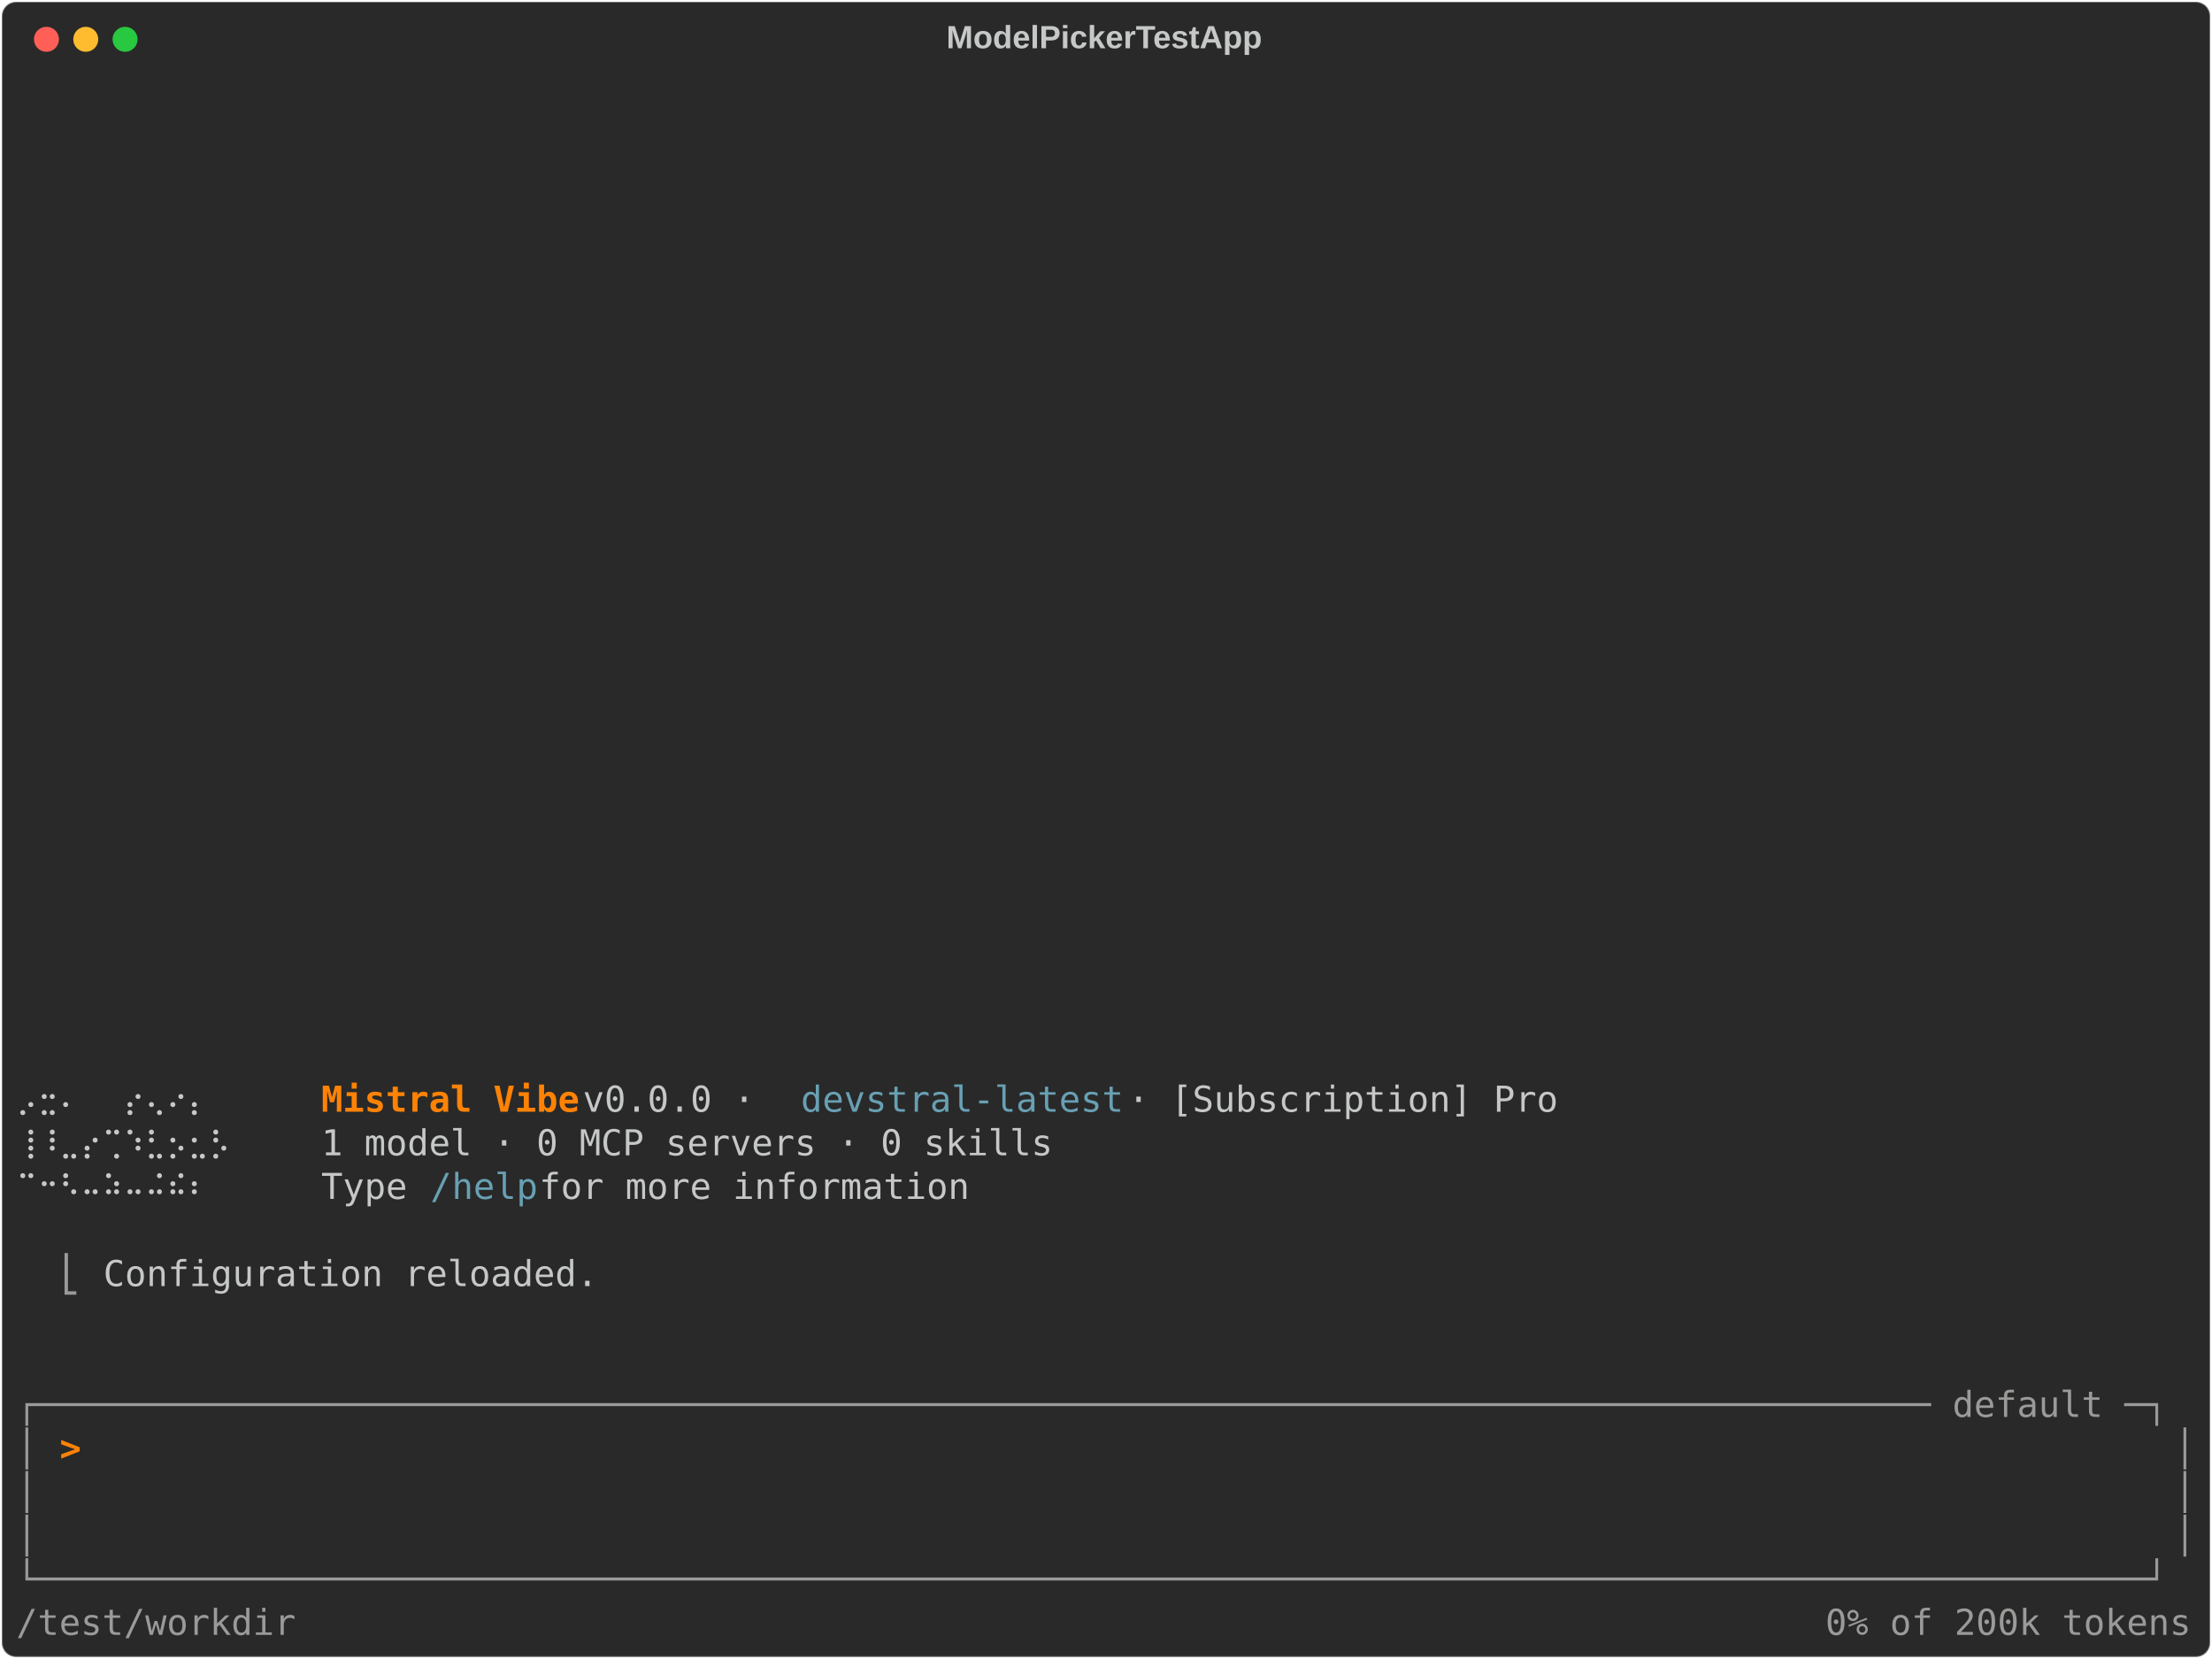
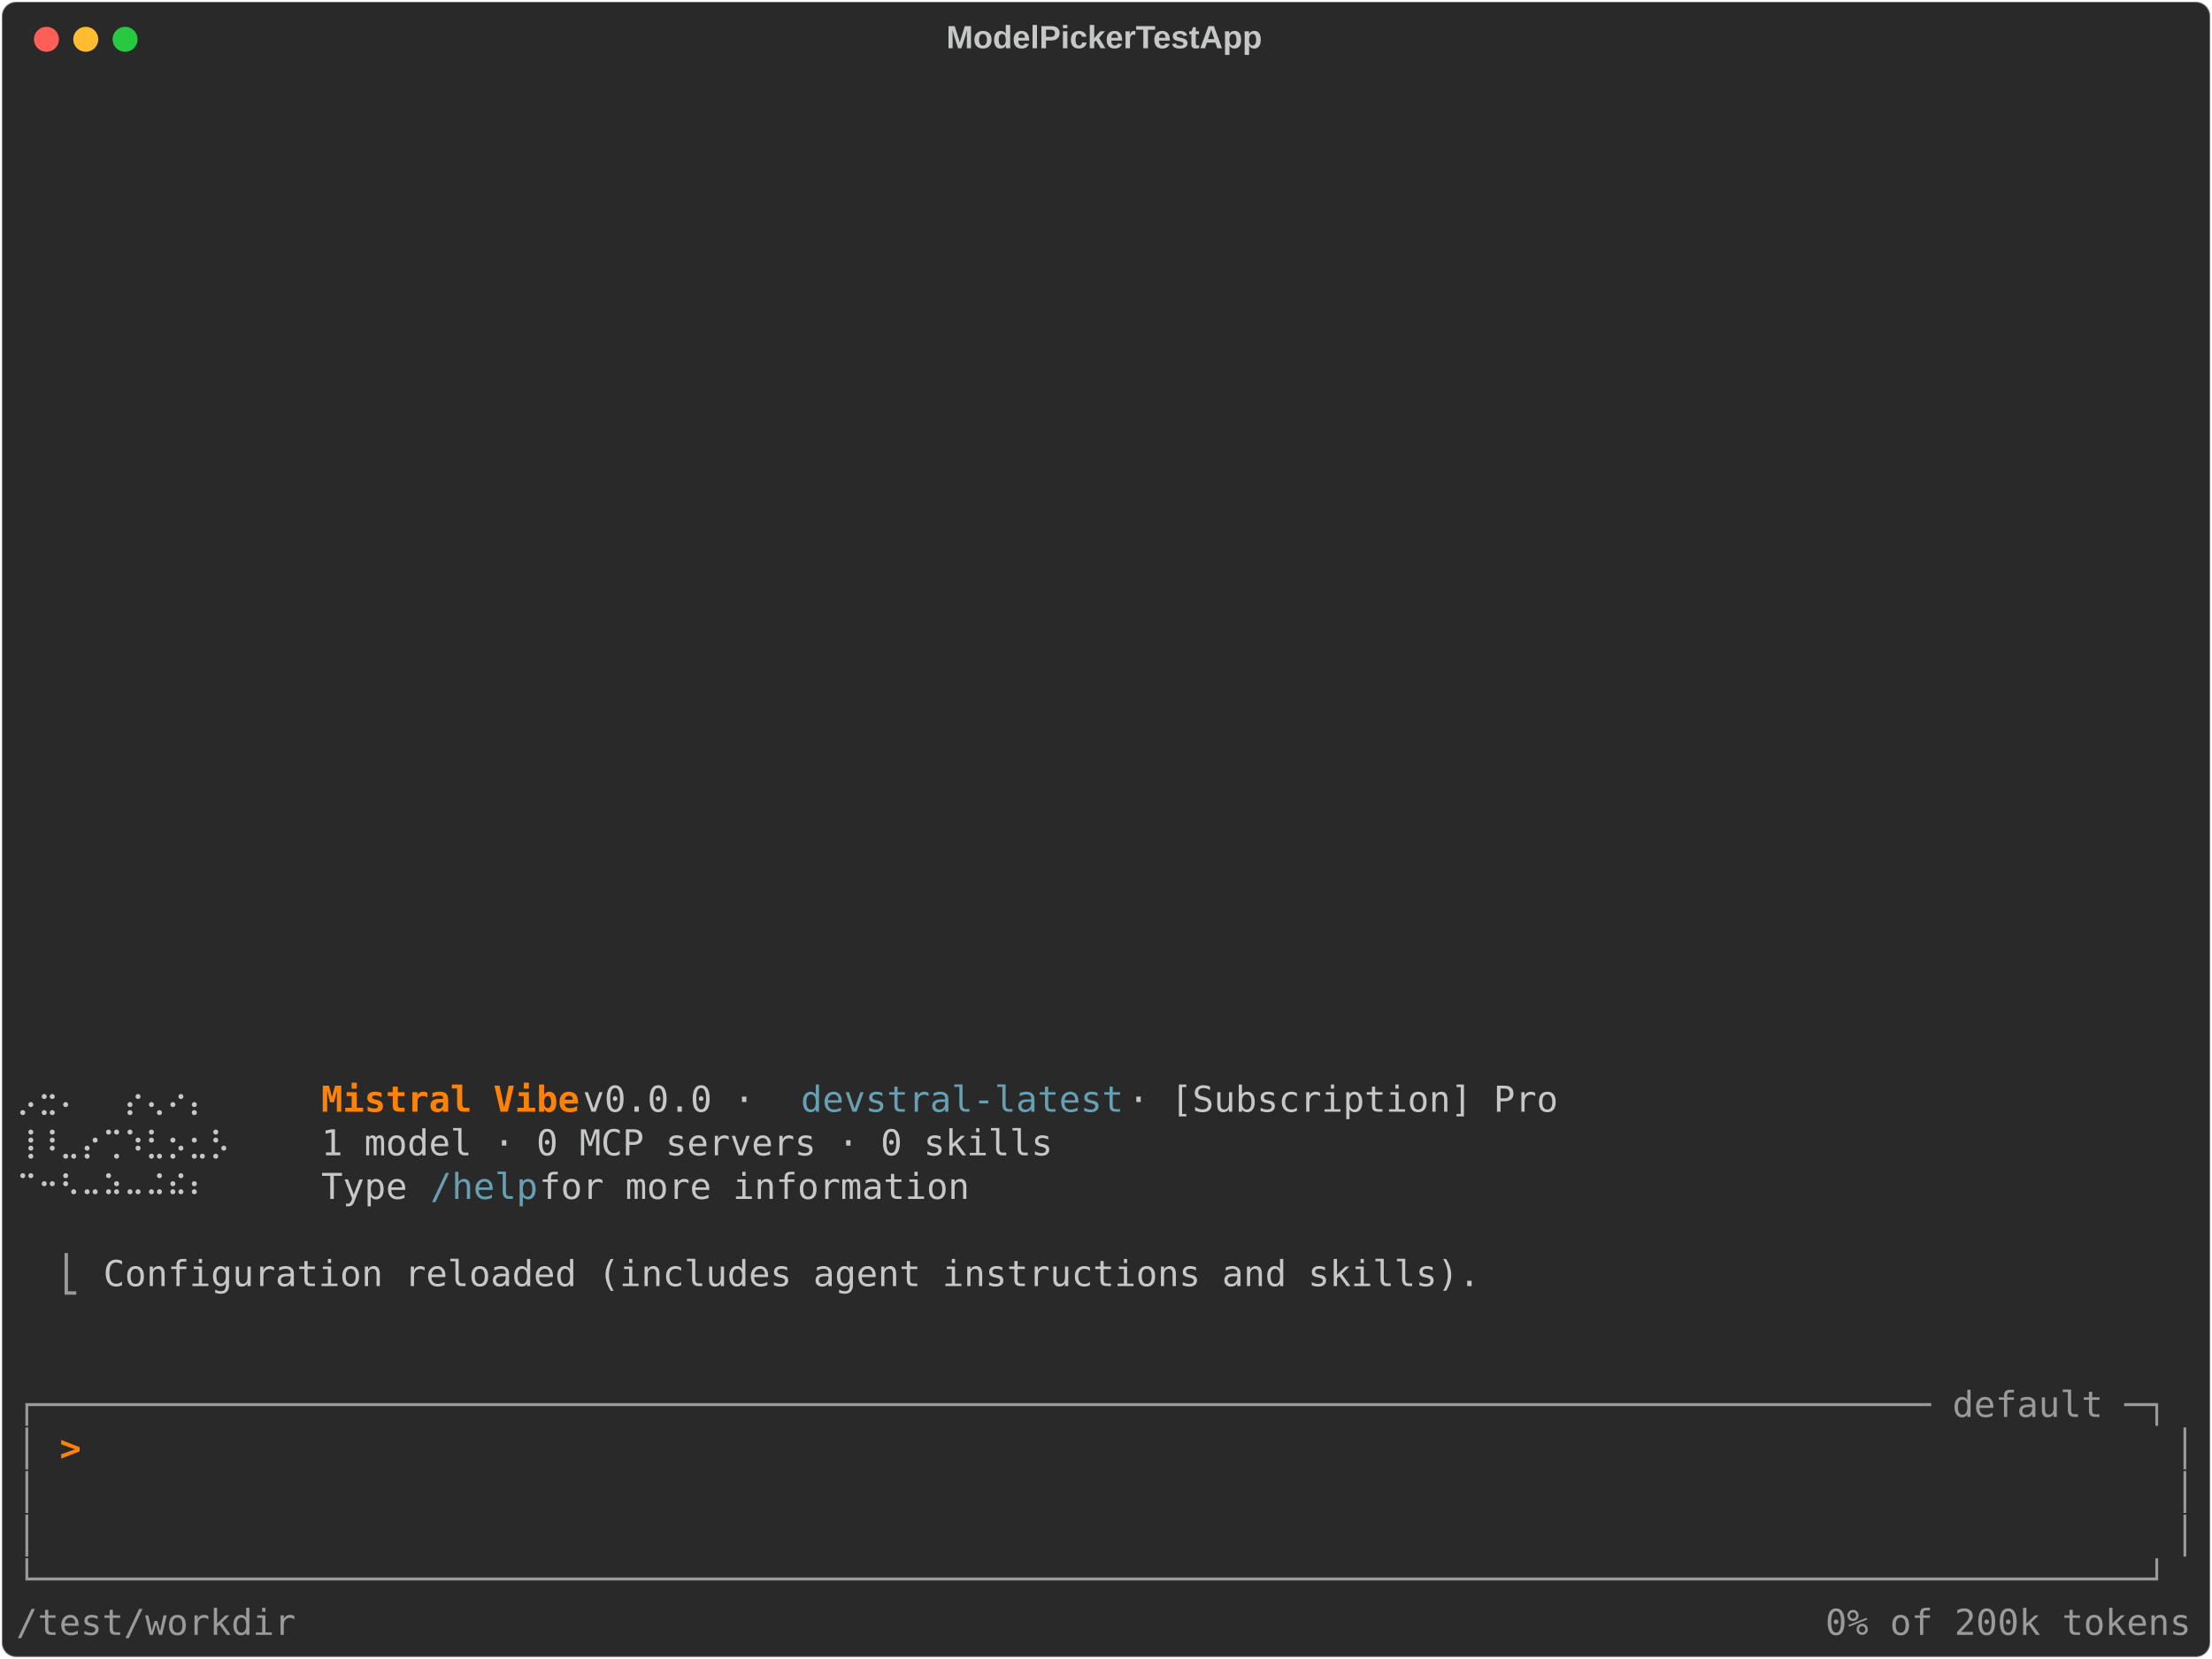
<svg xmlns="http://www.w3.org/2000/svg" class="rich-terminal" viewBox="0 0 1238 928.4">
  <style>

    @font-face {
        font-family: "Fira Code";
        src: local("FiraCode-Regular"),
                url("https://cdnjs.cloudflare.com/ajax/libs/firacode/6.2.0/woff2/FiraCode-Regular.woff2") format("woff2"),
                url("https://cdnjs.cloudflare.com/ajax/libs/firacode/6.2.0/woff/FiraCode-Regular.woff") format("woff");
        font-style: normal;
        font-weight: 400;
    }
    @font-face {
        font-family: "Fira Code";
        src: local("FiraCode-Bold"),
                url("https://cdnjs.cloudflare.com/ajax/libs/firacode/6.2.0/woff2/FiraCode-Bold.woff2") format("woff2"),
                url("https://cdnjs.cloudflare.com/ajax/libs/firacode/6.2.0/woff/FiraCode-Bold.woff") format("woff");
        font-style: bold;
        font-weight: 700;
    }

    .terminal-matrix {
        font-family: Fira Code, monospace;
        font-size: 20px;
        line-height: 24.4px;
        font-variant-east-asian: full-width;
    }

    .terminal-title {
        font-size: 18px;
        font-weight: bold;
        font-family: arial;
    }

    .terminal-r1 { fill: #c5c8c6 }
.terminal-r2 { fill: #ff8205;font-weight: bold }
.terminal-r3 { fill: #68a0b3 }
.terminal-r4 { fill: #9a9b99 }
    </style>
  <defs>
    <clipPath id="terminal-clip-terminal">
      <rect x="0" y="0" width="1219.0" height="877.4" />
    </clipPath>
    <clipPath id="terminal-line-0">
      <rect x="0" y="1.5" width="1220" height="24.65" />
    </clipPath>
    <clipPath id="terminal-line-1">
      <rect x="0" y="25.9" width="1220" height="24.65" />
    </clipPath>
    <clipPath id="terminal-line-2">
      <rect x="0" y="50.3" width="1220" height="24.65" />
    </clipPath>
    <clipPath id="terminal-line-3">
      <rect x="0" y="74.7" width="1220" height="24.65" />
    </clipPath>
    <clipPath id="terminal-line-4">
      <rect x="0" y="99.1" width="1220" height="24.65" />
    </clipPath>
    <clipPath id="terminal-line-5">
      <rect x="0" y="123.5" width="1220" height="24.65" />
    </clipPath>
    <clipPath id="terminal-line-6">
      <rect x="0" y="147.9" width="1220" height="24.65" />
    </clipPath>
    <clipPath id="terminal-line-7">
      <rect x="0" y="172.3" width="1220" height="24.65" />
    </clipPath>
    <clipPath id="terminal-line-8">
      <rect x="0" y="196.7" width="1220" height="24.65" />
    </clipPath>
    <clipPath id="terminal-line-9">
      <rect x="0" y="221.1" width="1220" height="24.65" />
    </clipPath>
    <clipPath id="terminal-line-10">
      <rect x="0" y="245.5" width="1220" height="24.65" />
    </clipPath>
    <clipPath id="terminal-line-11">
      <rect x="0" y="269.9" width="1220" height="24.65" />
    </clipPath>
    <clipPath id="terminal-line-12">
      <rect x="0" y="294.3" width="1220" height="24.65" />
    </clipPath>
    <clipPath id="terminal-line-13">
      <rect x="0" y="318.7" width="1220" height="24.65" />
    </clipPath>
    <clipPath id="terminal-line-14">
      <rect x="0" y="343.1" width="1220" height="24.65" />
    </clipPath>
    <clipPath id="terminal-line-15">
      <rect x="0" y="367.5" width="1220" height="24.65" />
    </clipPath>
    <clipPath id="terminal-line-16">
      <rect x="0" y="391.9" width="1220" height="24.65" />
    </clipPath>
    <clipPath id="terminal-line-17">
      <rect x="0" y="416.3" width="1220" height="24.65" />
    </clipPath>
    <clipPath id="terminal-line-18">
      <rect x="0" y="440.7" width="1220" height="24.65" />
    </clipPath>
    <clipPath id="terminal-line-19">
      <rect x="0" y="465.1" width="1220" height="24.65" />
    </clipPath>
    <clipPath id="terminal-line-20">
      <rect x="0" y="489.5" width="1220" height="24.65" />
    </clipPath>
    <clipPath id="terminal-line-21">
      <rect x="0" y="513.9" width="1220" height="24.65" />
    </clipPath>
    <clipPath id="terminal-line-22">
      <rect x="0" y="538.3" width="1220" height="24.65" />
    </clipPath>
    <clipPath id="terminal-line-23">
      <rect x="0" y="562.7" width="1220" height="24.65" />
    </clipPath>
    <clipPath id="terminal-line-24">
      <rect x="0" y="587.1" width="1220" height="24.65" />
    </clipPath>
    <clipPath id="terminal-line-25">
      <rect x="0" y="611.5" width="1220" height="24.65" />
    </clipPath>
    <clipPath id="terminal-line-26">
      <rect x="0" y="635.9" width="1220" height="24.65" />
    </clipPath>
    <clipPath id="terminal-line-27">
      <rect x="0" y="660.3" width="1220" height="24.65" />
    </clipPath>
    <clipPath id="terminal-line-28">
      <rect x="0" y="684.7" width="1220" height="24.65" />
    </clipPath>
    <clipPath id="terminal-line-29">
      <rect x="0" y="709.1" width="1220" height="24.65" />
    </clipPath>
    <clipPath id="terminal-line-30">
      <rect x="0" y="733.5" width="1220" height="24.65" />
    </clipPath>
    <clipPath id="terminal-line-31">
      <rect x="0" y="757.9" width="1220" height="24.65" />
    </clipPath>
    <clipPath id="terminal-line-32">
      <rect x="0" y="782.3" width="1220" height="24.65" />
    </clipPath>
    <clipPath id="terminal-line-33">
      <rect x="0" y="806.7" width="1220" height="24.65" />
    </clipPath>
    <clipPath id="terminal-line-34">
      <rect x="0" y="831.1" width="1220" height="24.65" />
    </clipPath>
  </defs>
  <rect fill="#292929" stroke="rgba(255,255,255,0.35)" stroke-width="1" x="1" y="1" width="1236" height="926.4" rx="8" />
  <text class="terminal-title" fill="#c5c8c6" text-anchor="middle" x="618" y="27">ModelPickerTestApp</text>
  <g transform="translate(26,22)">
    <circle cx="0" cy="0" r="7" fill="#ff5f57" />
    <circle cx="22" cy="0" r="7" fill="#febc2e" />
    <circle cx="44" cy="0" r="7" fill="#28c840" />
  </g>
  <g transform="translate(9, 41)" clip-path="url(#terminal-clip-terminal)">
    <g class="terminal-matrix">
      <text class="terminal-r1" x="1220" y="20" textLength="12.2" clip-path="url(#terminal-line-0)">
</text>
      <text class="terminal-r1" x="1220" y="44.4" textLength="12.2" clip-path="url(#terminal-line-1)">
</text>
      <text class="terminal-r1" x="1220" y="68.8" textLength="12.2" clip-path="url(#terminal-line-2)">
</text>
      <text class="terminal-r1" x="1220" y="93.2" textLength="12.2" clip-path="url(#terminal-line-3)">
</text>
      <text class="terminal-r1" x="1220" y="117.6" textLength="12.2" clip-path="url(#terminal-line-4)">
</text>
      <text class="terminal-r1" x="1220" y="142" textLength="12.2" clip-path="url(#terminal-line-5)">
</text>
      <text class="terminal-r1" x="1220" y="166.4" textLength="12.2" clip-path="url(#terminal-line-6)">
</text>
      <text class="terminal-r1" x="1220" y="190.8" textLength="12.2" clip-path="url(#terminal-line-7)">
</text>
      <text class="terminal-r1" x="1220" y="215.2" textLength="12.2" clip-path="url(#terminal-line-8)">
</text>
      <text class="terminal-r1" x="1220" y="239.6" textLength="12.2" clip-path="url(#terminal-line-9)">
</text>
      <text class="terminal-r1" x="1220" y="264" textLength="12.2" clip-path="url(#terminal-line-10)">
</text>
      <text class="terminal-r1" x="1220" y="288.4" textLength="12.2" clip-path="url(#terminal-line-11)">
</text>
      <text class="terminal-r1" x="1220" y="312.8" textLength="12.2" clip-path="url(#terminal-line-12)">
</text>
      <text class="terminal-r1" x="1220" y="337.2" textLength="12.2" clip-path="url(#terminal-line-13)">
</text>
      <text class="terminal-r1" x="1220" y="361.6" textLength="12.2" clip-path="url(#terminal-line-14)">
</text>
      <text class="terminal-r1" x="1220" y="386" textLength="12.2" clip-path="url(#terminal-line-15)">
</text>
      <text class="terminal-r1" x="1220" y="410.4" textLength="12.2" clip-path="url(#terminal-line-16)">
</text>
      <text class="terminal-r1" x="1220" y="434.8" textLength="12.2" clip-path="url(#terminal-line-17)">
</text>
      <text class="terminal-r1" x="1220" y="459.2" textLength="12.2" clip-path="url(#terminal-line-18)">
</text>
      <text class="terminal-r1" x="1220" y="483.6" textLength="12.2" clip-path="url(#terminal-line-19)">
</text>
      <text class="terminal-r1" x="1220" y="508" textLength="12.2" clip-path="url(#terminal-line-20)">
</text>
      <text class="terminal-r1" x="1220" y="532.4" textLength="12.2" clip-path="url(#terminal-line-21)">
</text>
      <text class="terminal-r1" x="1220" y="556.8" textLength="12.2" clip-path="url(#terminal-line-22)">
</text>
      <text class="terminal-r1" x="0" y="581.2" textLength="134.2" clip-path="url(#terminal-line-23)">  ⡠⣒⠄  ⡔⢄⠔⡄</text>
      <text class="terminal-r2" x="170.8" y="581.2" textLength="146.4" clip-path="url(#terminal-line-23)">Mistral Vibe</text>
      <text class="terminal-r1" x="317.2" y="581.2" textLength="122" clip-path="url(#terminal-line-23)"> v0.0.0 · </text>
      <text class="terminal-r3" x="439.2" y="581.2" textLength="183" clip-path="url(#terminal-line-23)">devstral-latest</text>
      <text class="terminal-r1" x="622.2" y="581.2" textLength="256.2" clip-path="url(#terminal-line-23)"> · [Subscription] Pro</text>
      <text class="terminal-r1" x="1220" y="581.2" textLength="12.2" clip-path="url(#terminal-line-23)">
</text>
      <text class="terminal-r1" x="0" y="605.6" textLength="134.2" clip-path="url(#terminal-line-24)"> ⢸⠸⣀⡔⢉⠱⣃⡢⣂⡣</text>
      <text class="terminal-r1" x="170.8" y="605.6" textLength="414.8" clip-path="url(#terminal-line-24)">1 model · 0 MCP servers · 0 skills</text>
      <text class="terminal-r1" x="1220" y="605.6" textLength="12.2" clip-path="url(#terminal-line-24)">
</text>
      <text class="terminal-r1" x="0" y="630" textLength="134.2" clip-path="url(#terminal-line-25)">  ⠉⠒⠣⠤⠵⠤⠬⠮⠆</text>
      <text class="terminal-r1" x="170.8" y="630" textLength="61" clip-path="url(#terminal-line-25)">Type </text>
      <text class="terminal-r3" x="231.8" y="630" textLength="61" clip-path="url(#terminal-line-25)">/help</text>
      <text class="terminal-r1" x="292.8" y="630" textLength="256.2" clip-path="url(#terminal-line-25)"> for more information</text>
      <text class="terminal-r1" x="1220" y="630" textLength="12.2" clip-path="url(#terminal-line-25)">
</text>
      <text class="terminal-r1" x="1220" y="654.4" textLength="12.2" clip-path="url(#terminal-line-26)">
</text>
      <text class="terminal-r4" x="24.4" y="678.8" textLength="12.2" clip-path="url(#terminal-line-27)">⎣</text>
-       <text class="terminal-r1" x="48.8" y="678.8" textLength="280.6" clip-path="url(#terminal-line-27)">Configuration reloaded.</text>
+       <text class="terminal-r1" x="48.8" y="678.8" textLength="780.8" clip-path="url(#terminal-line-27)">Configuration reloaded (includes agent instructions and skills).</text>
      <text class="terminal-r1" x="1220" y="678.8" textLength="12.2" clip-path="url(#terminal-line-27)">
</text>
      <text class="terminal-r1" x="1220" y="703.2" textLength="12.2" clip-path="url(#terminal-line-28)">
</text>
      <text class="terminal-r1" x="1220" y="727.6" textLength="12.2" clip-path="url(#terminal-line-29)">
</text>
      <text class="terminal-r4" x="0" y="752" textLength="1220" clip-path="url(#terminal-line-30)">┌──────────────────────────────────────────────────────────────────────────────────────── default ─┐</text>
      <text class="terminal-r1" x="1220" y="752" textLength="12.2" clip-path="url(#terminal-line-30)">
</text>
      <text class="terminal-r4" x="0" y="776.4" textLength="12.2" clip-path="url(#terminal-line-31)">│</text>
      <text class="terminal-r2" x="24.4" y="776.4" textLength="12.2" clip-path="url(#terminal-line-31)">&gt;</text>
      <text class="terminal-r4" x="1207.8" y="776.4" textLength="12.2" clip-path="url(#terminal-line-31)">│</text>
      <text class="terminal-r1" x="1220" y="776.4" textLength="12.2" clip-path="url(#terminal-line-31)">
</text>
      <text class="terminal-r4" x="0" y="800.8" textLength="12.2" clip-path="url(#terminal-line-32)">│</text>
      <text class="terminal-r4" x="1207.8" y="800.8" textLength="12.2" clip-path="url(#terminal-line-32)">│</text>
      <text class="terminal-r1" x="1220" y="800.8" textLength="12.2" clip-path="url(#terminal-line-32)">
</text>
      <text class="terminal-r4" x="0" y="825.2" textLength="12.2" clip-path="url(#terminal-line-33)">│</text>
      <text class="terminal-r4" x="1207.8" y="825.2" textLength="12.2" clip-path="url(#terminal-line-33)">│</text>
      <text class="terminal-r1" x="1220" y="825.2" textLength="12.2" clip-path="url(#terminal-line-33)">
</text>
      <text class="terminal-r4" x="0" y="849.6" textLength="1220" clip-path="url(#terminal-line-34)">└──────────────────────────────────────────────────────────────────────────────────────────────────┘</text>
      <text class="terminal-r1" x="1220" y="849.6" textLength="12.2" clip-path="url(#terminal-line-34)">
</text>
      <text class="terminal-r4" x="0" y="874" textLength="158.6" clip-path="url(#terminal-line-35)">/test/workdir</text>
      <text class="terminal-r4" x="1012.6" y="874" textLength="207.4" clip-path="url(#terminal-line-35)">0% of 200k tokens</text>
    </g>
  </g>
</svg>
